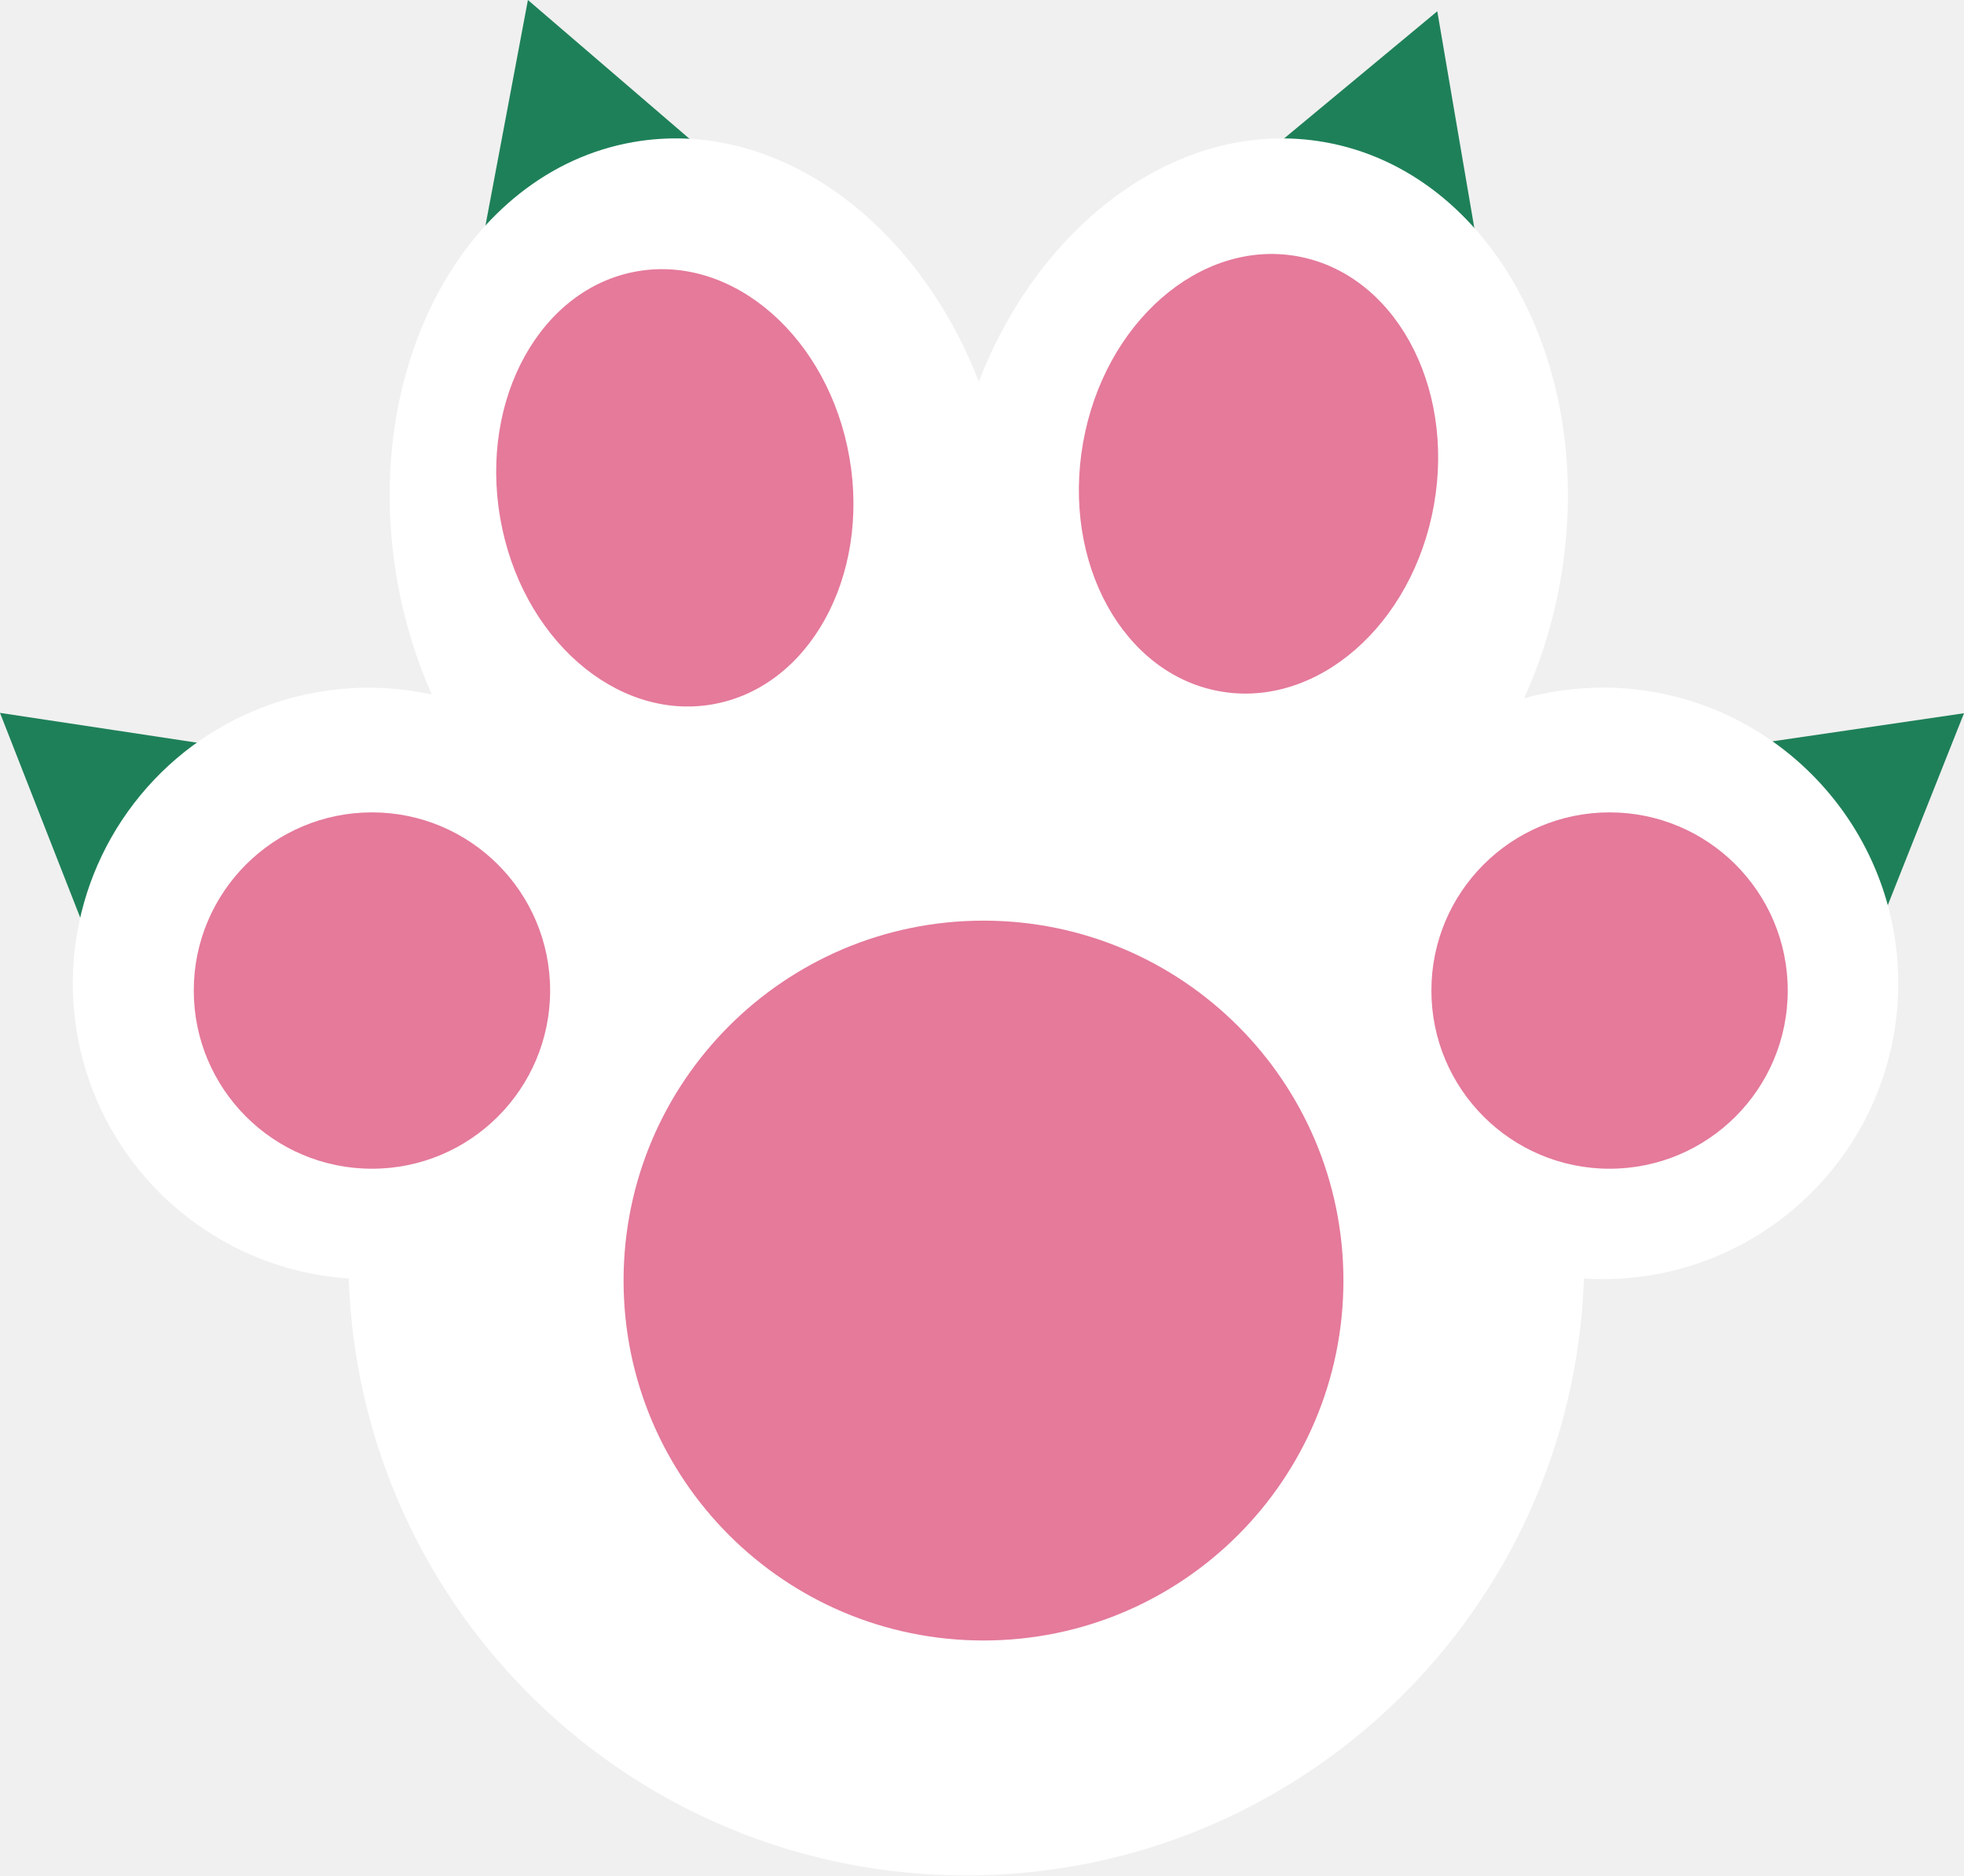
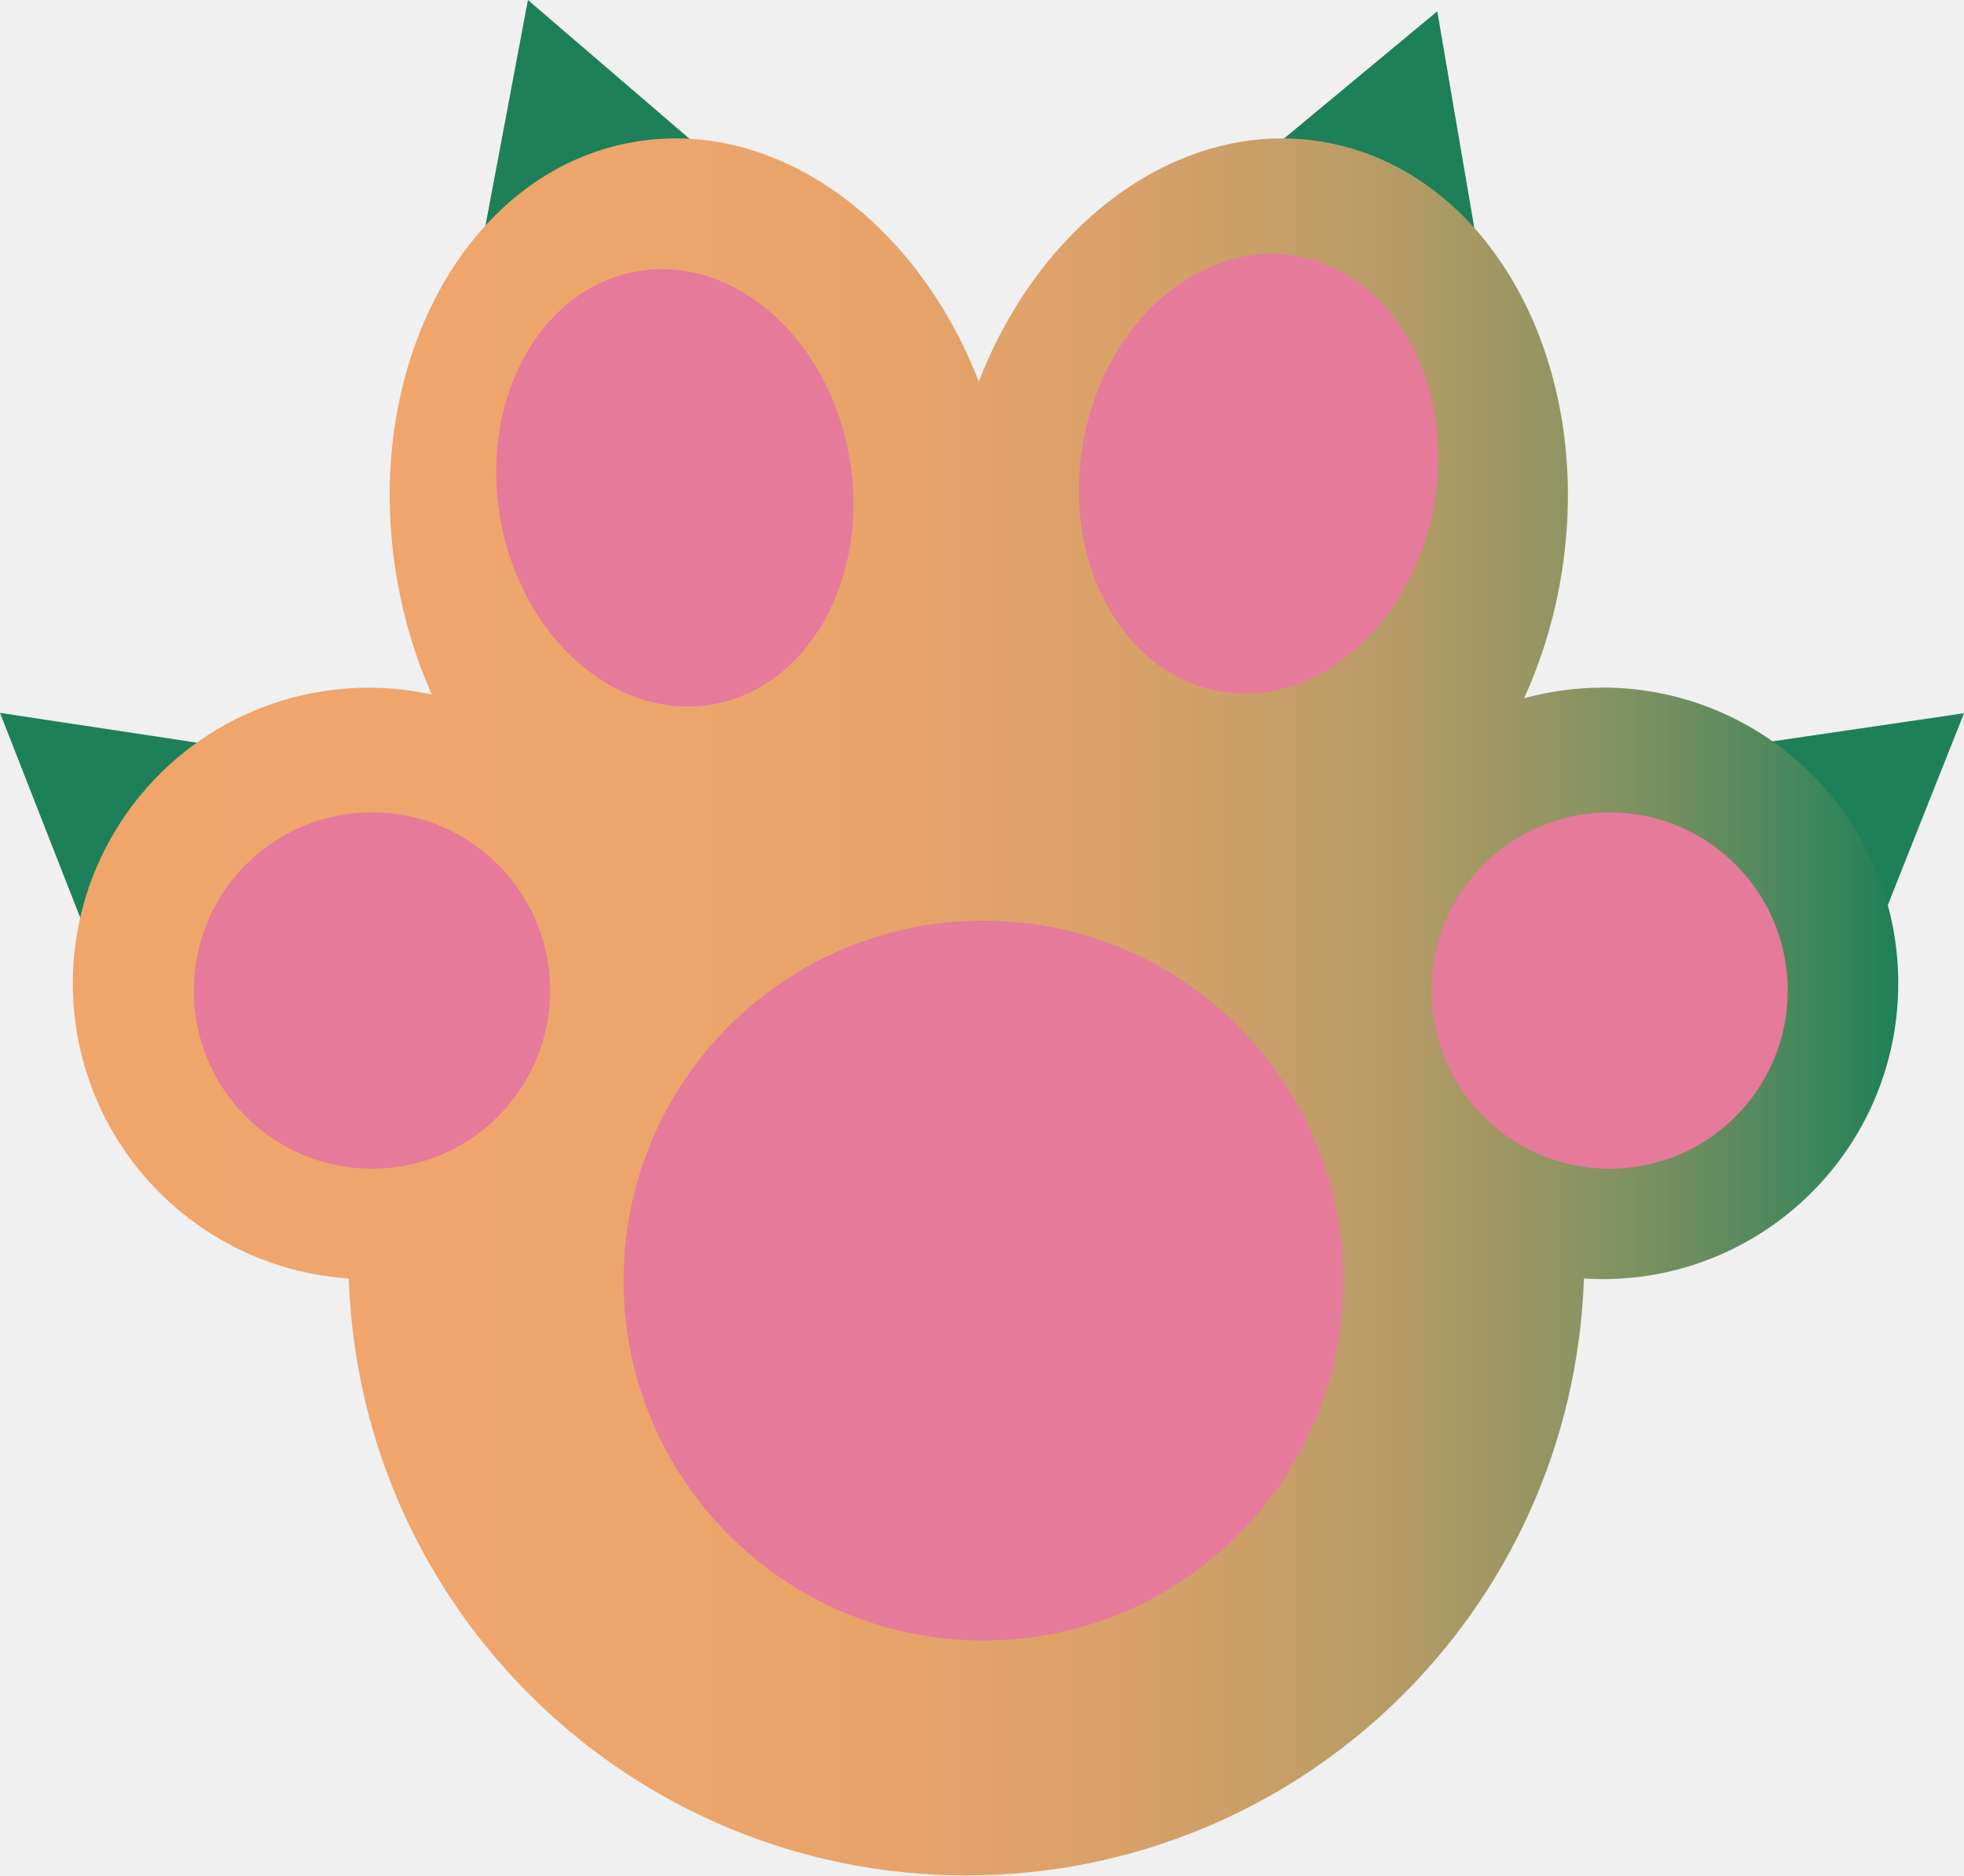
<svg xmlns="http://www.w3.org/2000/svg" id="Ebene_1" data-name="Ebene 1" viewBox="0 0 439.37 419.57">
  <defs>
-     <style>.cls-1{fill:#1e8059;}.cls-2{fill:#fff;}.cls-3{fill:#e57a9b;}</style>
+     <style>.cls-1{fill:#1e8059;}.cls-2{fill:url(#Unbenannter_Verlauf_4);}.cls-3{fill:#e57a9b;}</style>
+     <linearGradient id="Unbenannter_Verlauf_4" x1="46.87" y1="265.69" x2="455.29" y2="265.69" gradientUnits="userSpaceOnUse">
+       <stop offset="0" stop-color="#f0a56b" />
+       <stop offset="0.31" stop-color="#eea56b" />
+       <stop offset="0.46" stop-color="#e6a36a" />
+       <stop offset="0.57" stop-color="#daa169" />
+       <stop offset="0.66" stop-color="#c79e68" />
+       <stop offset="0.74" stop-color="#b09a65" />
+       <stop offset="0.81" stop-color="#939563" />
+       <stop offset="0.88" stop-color="#708e60" />
+       <stop offset="0.94" stop-color="#49885d" />
+       <stop offset="1" stop-color="#1e8059" />
+     </linearGradient>
  </defs>
  <polygon class="cls-1" points="305.89 44.8 281.48 35.77 301.51 19.15 321.54 2.52 325.92 28.18 330.31 53.84 305.89 44.8" />
  <polygon class="cls-1" points="133.03 42.54 108.47 51.16 113.29 25.58 118.1 0 137.85 16.96 157.59 33.92 133.03 42.54" />
  <polygon class="cls-1" points="35.23 187.61 18.99 207.95 9.49 183.71 0 159.48 25.74 163.37 51.47 167.27 35.23 187.61" />
  <polygon class="cls-1" points="404.01 187.53 387.86 167.11 413.62 163.34 439.37 159.56 429.76 183.75 420.16 207.94 404.01 187.53" />
  <path class="cls-2" d="M389.12,194.27a66.2,66.2,0,0,0-17.53,2.37,109.07,109.07,0,0,0,8.11-26.27c8.39-47.59-15.21-91.52-52.72-98.14-31.81-5.61-63.39,17.43-77.38,53.57-14-36.15-45.57-59.18-77.38-53.57-37.51,6.61-61.11,50.55-52.72,98.14a109.24,109.24,0,0,0,7.73,25.44,66.16,66.16,0,1,0-18.58,130.64,138.24,138.24,0,0,0,276.32,0c1.37.09,2.75.14,4.15.14a66.17,66.17,0,1,0,0-132.34Z" transform="translate(-30.63 -40.43)" />
-   <ellipse class="cls-3" cx="183.02" cy="149.62" rx="39.86" ry="49.43" transform="matrix(0.98, -0.17, 0.17, 0.98, -53.83, -6.38)" />
  <circle class="cls-3" cx="220.02" cy="286.48" r="80.52" />
  <circle class="cls-3" cx="83.21" cy="221.6" r="39.86" />
  <circle class="cls-3" cx="360.08" cy="221.6" r="39.86" />
  <ellipse class="cls-3" cx="312.18" cy="146.43" rx="49.43" ry="39.86" transform="translate(83.13 388) rotate(-80)" />
+   <ellipse class="cls-3" cx="183.02" cy="149.62" rx="39.86" ry="49.43" transform="matrix(0.98, -0.17, 0.17, 0.98, -53.83, -6.38)" />
</svg>
